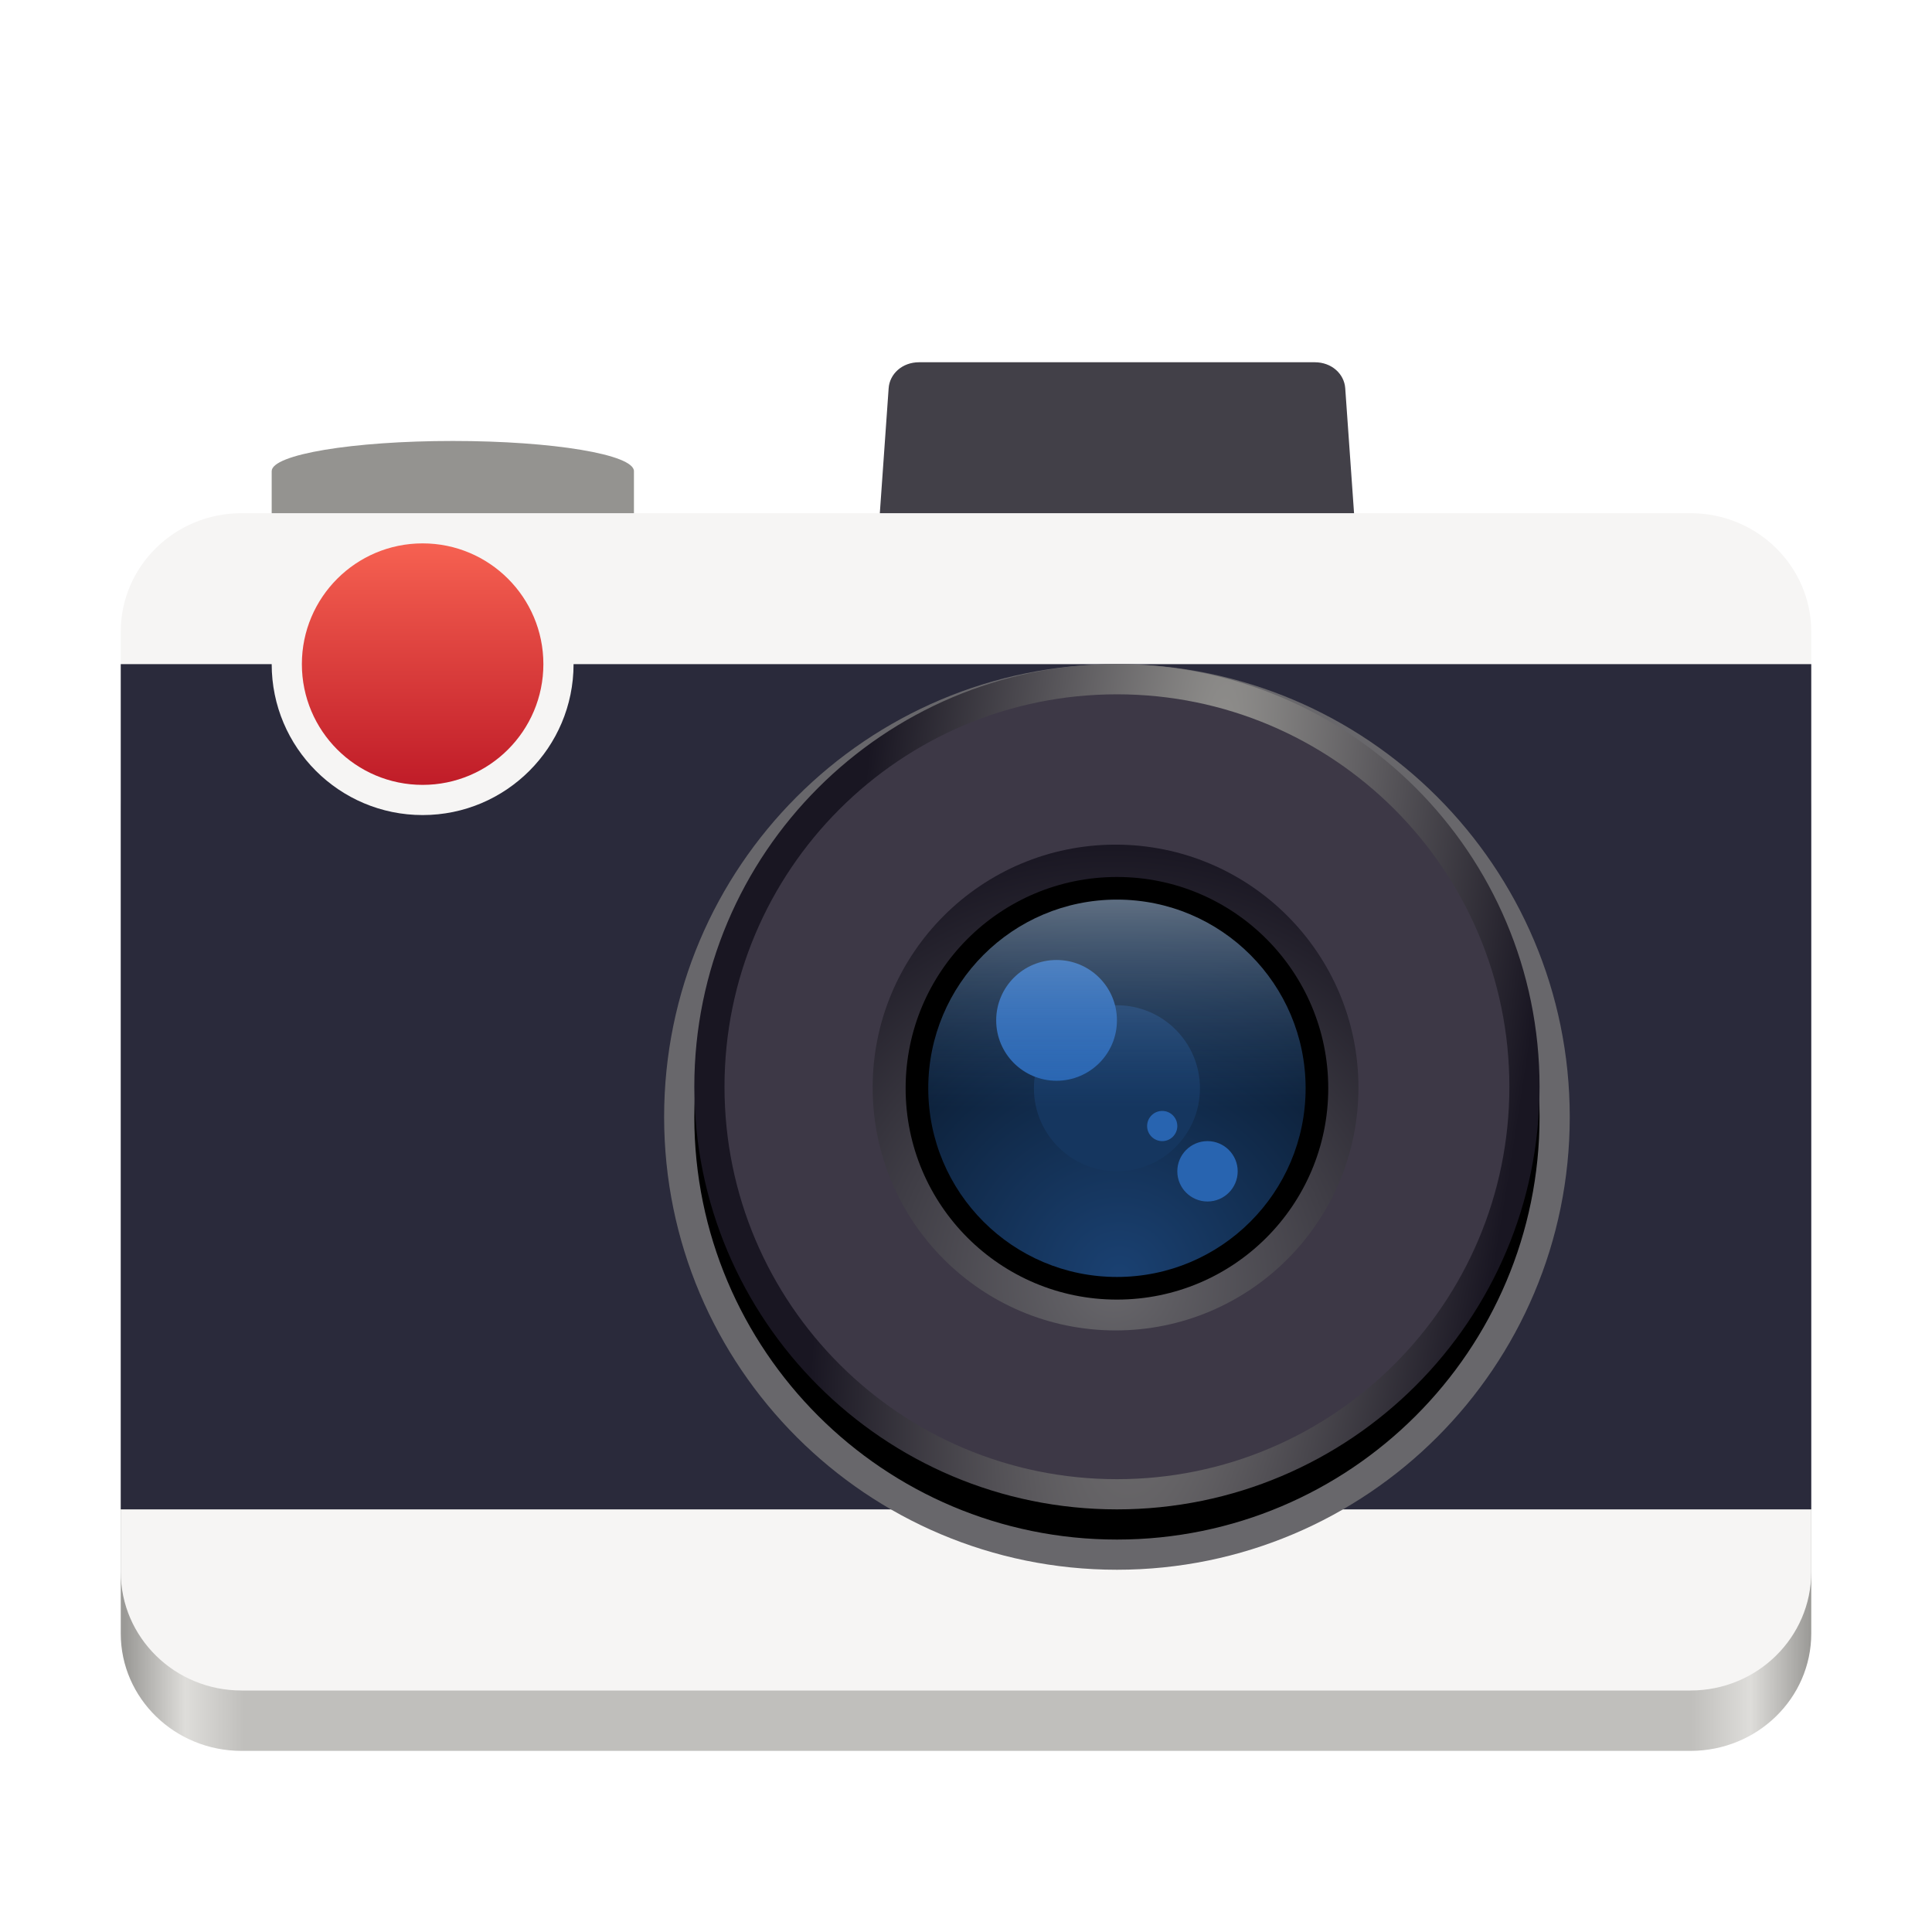
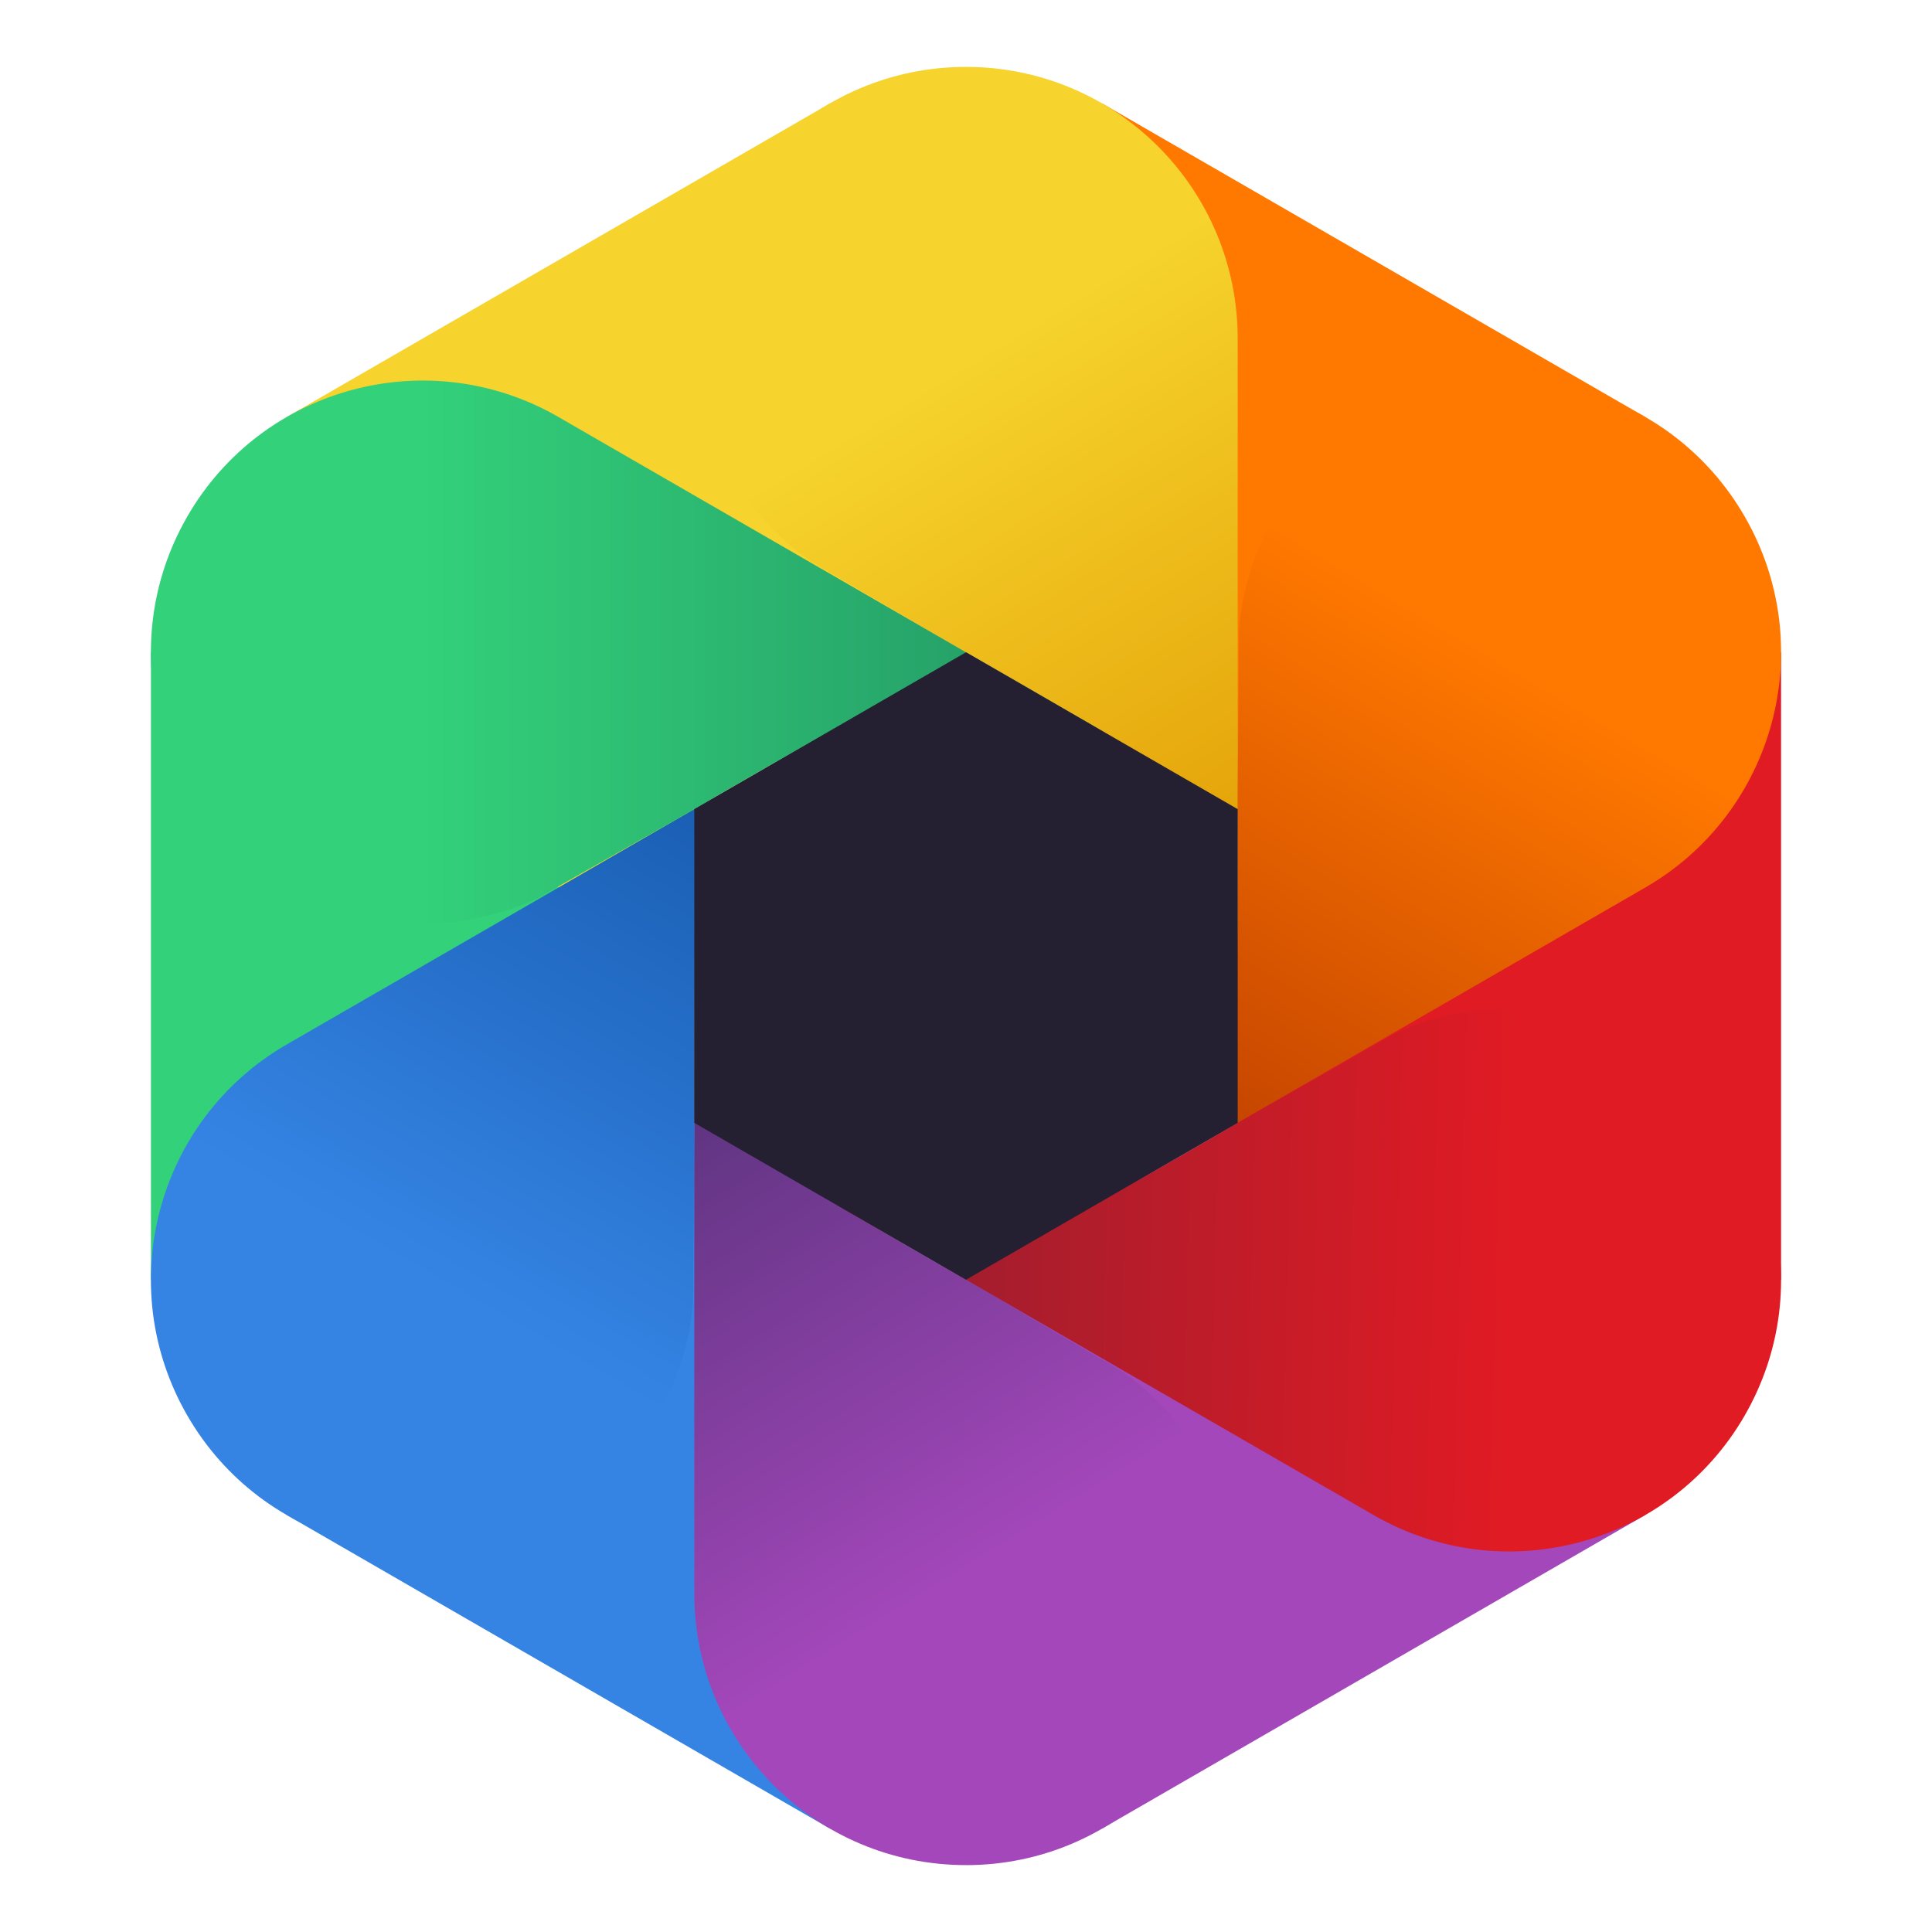
- <svg xmlns="http://www.w3.org/2000/svg" xmlns:xlink="http://www.w3.org/1999/xlink" viewBox="0 0 128 128" style="display:inline;enable-background:new" version="1.0" id="svg11300" height="128" width="128">
-   <defs id="defs3">
-     <linearGradient id="linearGradient1200">
-       <stop id="stop1196" offset="0" style="stop-color:#f66151;stop-opacity:1" />
-       <stop id="stop1198" offset="1" style="stop-color:#c01c28;stop-opacity:1" />
+ <svg xmlns="http://www.w3.org/2000/svg" xmlns:xlink="http://www.w3.org/1999/xlink" width="128" height="128" version="1.0">
+   <defs>
+     <linearGradient id="o">
+       <stop offset="0" stop-color="#f5f4f3" />
+       <stop offset="1" stop-color="#ecebea" />
    </linearGradient>
-     <linearGradient id="linearGradient1194">
-       <stop style="stop-color:#9a9996;stop-opacity:1" offset="0" id="stop1182" />
-       <stop id="stop1184" offset="0.036" style="stop-color:#deddda;stop-opacity:1" />
-       <stop style="stop-color:#c0bfbc;stop-opacity:1" offset="0.071" id="stop1186" />
-       <stop id="stop1188" offset="0.929" style="stop-color:#c0bfbc;stop-opacity:1" />
-       <stop style="stop-color:#deddda;stop-opacity:1" offset="0.964" id="stop1190" />
-       <stop style="stop-color:#9a9996;stop-opacity:1" offset="1" id="stop1192" />
+     <linearGradient id="w">
+       <stop offset="0" stop-color="#1a5fb4" />
+       <stop offset="1" stop-color="#3584e4" />
    </linearGradient>
-     <radialGradient gradientTransform="matrix(0.2037413,0.02574915,-0.1334772,1.056145,5.11727,292.3868)" gradientUnits="userSpaceOnUse" r="112" fy="-70.411" fx="322.329" cy="-70.411" cx="322.329" id="radialGradient957" xlink:href="#linearGradient1039" />
-     <linearGradient id="linearGradient1039">
-       <stop style="stop-color:#949390;stop-opacity:1" offset="0" id="stop1035" />
-       <stop style="stop-color:#191622;stop-opacity:1" offset="1" id="stop1037" />
+     <linearGradient id="v">
+       <stop offset="0" stop-color="#613583" />
+       <stop offset="1" stop-color="#a347ba" />
    </linearGradient>
-     <radialGradient gradientTransform="matrix(0.3623033,0,0,0.3623033,-41.78098,227.028)" gradientUnits="userSpaceOnUse" r="80.369" fy="82.549" fx="318.924" cy="82.549" cx="318.924" id="radialGradient1116" xlink:href="#linearGradient1045" />
-     <linearGradient id="linearGradient1045">
-       <stop style="stop-color:#68676b;stop-opacity:1" offset="0" id="stop1041" />
-       <stop style="stop-color:#191622;stop-opacity:1" offset="1" id="stop1043" />
+     <linearGradient id="u">
+       <stop offset="0" stop-color="#a51d2d" />
+       <stop offset="1" stop-color="#e01b24" />
    </linearGradient>
-     <radialGradient gradientTransform="matrix(0.7272972,0,0,0.7272972,-159.0726,-233.3311)" gradientUnits="userSpaceOnUse" r="50" fy="-31.995" fx="320.707" cy="-31.995" cx="320.707" id="radialGradient2192" xlink:href="#linearGradient1087" />
-     <linearGradient id="linearGradient1087">
-       <stop style="stop-color:#1a4172;stop-opacity:1" offset="0" id="stop1083" />
-       <stop style="stop-color:#000000;stop-opacity:1" offset="1" id="stop1085" />
+     <linearGradient id="t">
+       <stop offset="0" stop-color="#c64600" />
+       <stop offset="1" stop-color="#ff7800" />
    </linearGradient>
-     <linearGradient gradientUnits="userSpaceOnUse" y2="13" x2="320" y1="93" x1="320" id="linearGradient2224" xlink:href="#linearGradient1075" gradientTransform="matrix(0.25,0,0,0.25,-5.99995,-248.6022)" />
-     <linearGradient id="linearGradient1075">
-       <stop style="stop-color:#ffffff;stop-opacity:1" offset="0" id="stop1071" />
-       <stop style="stop-color:#4a86cf;stop-opacity:0" offset="1" id="stop1073" />
+     <linearGradient id="s">
+       <stop offset="0" stop-color="#e5a50a" />
+       <stop offset="1" stop-color="#f6d32d" />
    </linearGradient>
-     <linearGradient y2="619.964" x2="624" y1="619.964" x1="177" gradientTransform="matrix(0.25,0,0,0.2430556,-35.99995,93.56431)" gradientUnits="userSpaceOnUse" id="linearGradient1444-3-9-0-9" xlink:href="#linearGradient1194" />
-     <linearGradient gradientTransform="translate(188,-240)" gradientUnits="userSpaceOnUse" y2="212" x2="36" y1="212" x1="20" id="linearGradient1202" xlink:href="#linearGradient1200" />
+     <linearGradient id="x">
+       <stop offset="0" stop-color="#26a269" />
+       <stop offset="1" stop-color="#33d17a" />
+     </linearGradient>
+     <linearGradient id="m">
+       <stop offset="0" stop-color="#813d9c" />
+       <stop offset="1" stop-color="#c061cb" stop-opacity="0" />
+     </linearGradient>
+     <linearGradient id="n">
+       <stop offset="0" stop-color="#1a5fb4" />
+       <stop offset="1" stop-color="#1a5fb4" stop-opacity="0" />
+     </linearGradient>
+     <linearGradient id="g">
+       <stop offset="0" stop-color="#4fd2fd" />
+       <stop offset="1" stop-color="#1c71d8" stop-opacity="0" />
+     </linearGradient>
+     <linearGradient id="h">
+       <stop offset="0" stop-color="#ed333b" />
+       <stop offset="1" stop-color="#c061cb" />
+     </linearGradient>
+     <linearGradient id="l">
+       <stop offset="0" stop-color="#f9f06b" />
+       <stop offset="1" stop-color="#f9f06b" stop-opacity=".067" />
+     </linearGradient>
+     <linearGradient id="a">
+       <stop offset="0" stop-color="#edece9" />
+       <stop offset="1" stop-color="#fff" />
+     </linearGradient>
+     <linearGradient id="b">
+       <stop offset="0" stop-color="#e0371b" />
+       <stop offset="1" stop-color="#f6d32d" />
+     </linearGradient>
+     <linearGradient id="c">
+       <stop offset="0" stop-color="#50db81" />
+       <stop offset="1" stop-color="#8ff0a4" stop-opacity=".004" />
+     </linearGradient>
+     <linearGradient id="d">
+       <stop offset="0" stop-color="#4a86cf" />
+       <stop offset="1" stop-color="#87bae1" stop-opacity="0" />
+     </linearGradient>
+     <linearGradient id="e">
+       <stop offset="0" stop-color="#eeeeec" />
+       <stop offset="1" stop-color="#f6f5f4" />
+     </linearGradient>
+     <linearGradient id="f">
+       <stop offset="0" stop-color="#949390" />
+       <stop offset="1" stop-color="#d5d3cf" />
+     </linearGradient>
+     <linearGradient id="i">
+       <stop offset="0" stop-color="#4fd2fd" />
+       <stop offset="1" stop-color="#1c71d8" />
+     </linearGradient>
+     <linearGradient id="j">
+       <stop offset="0" stop-color="#e01b24" />
+       <stop offset="1" stop-color="#f66151" stop-opacity="0" />
+     </linearGradient>
+     <linearGradient id="k">
+       <stop offset="0" stop-color="#c061cb" />
+       <stop offset="1" stop-color="#813d9c" stop-opacity=".126" />
+     </linearGradient>
+     <linearGradient xlink:href="#o" id="p" gradientUnits="userSpaceOnUse" gradientTransform="translate(0 -172)" x1="21.006" y1="244.701" x2="62.049" y2="222.341" />
+     <linearGradient xlink:href="#e" id="q" gradientUnits="userSpaceOnUse" gradientTransform="rotate(-112.5 6.537 150)" x1="83.5" y1="186.5" x2="42.789" y2="220.5" />
+     <linearGradient xlink:href="#e" id="r" gradientUnits="userSpaceOnUse" gradientTransform="rotate(-112.5 92.536 92.537)" x1="83.5" y1="186.5" x2="42.789" y2="220.5" />
+     <linearGradient xlink:href="#s" id="z" x1="82" y1="225.608" x2="64" y2="196" gradientUnits="userSpaceOnUse" gradientTransform="translate(0 -172)" />
+     <linearGradient xlink:href="#t" id="B" x1="82.001" y1="246.393" x2="100" y2="216" gradientUnits="userSpaceOnUse" gradientTransform="translate(0 -172)" />
+     <linearGradient xlink:href="#u" id="D" x1="64.499" y1="257.074" x2="100" y2="258" gradientUnits="userSpaceOnUse" gradientTransform="translate(0 -172)" />
+     <linearGradient xlink:href="#v" id="y" x1="45.999" y1="246.969" x2="64" y2="276" gradientUnits="userSpaceOnUse" gradientTransform="translate(0 -172)" />
+     <linearGradient xlink:href="#w" id="A" x1="45.999" y1="225.608" x2="28" y2="256.785" gradientUnits="userSpaceOnUse" gradientTransform="translate(0 -172)" />
+     <linearGradient xlink:href="#x" id="C" x1="63.999" y1="215.215" x2="28" y2="215.216" gradientUnits="userSpaceOnUse" gradientTransform="translate(0 -172)" />
  </defs>
-   <g transform="translate(0,-172)" style="display:inline" id="layer1">
-     <g style="display:inline" id="layer9">
-       <rect style="display:inline;opacity:1;vector-effect:none;fill:url(#linearGradient1444-3-9-0-9);fill-opacity:1;stroke:none;stroke-width:0.011px;stroke-linecap:butt;stroke-linejoin:miter;stroke-miterlimit:4;stroke-dasharray:none;stroke-dashoffset:0;stroke-opacity:1;marker:none;marker-start:none;marker-mid:none;marker-end:none;paint-order:normal;enable-background:new" id="rect1480-3-7-1-3-6" width="112" height="70" x="8" y="218" rx="8" ry="7.778" />
-       <path style="display:inline;opacity:1;vector-effect:none;fill:#424048;fill-opacity:1;stroke:none;stroke-width:0.003px;stroke-linecap:butt;stroke-linejoin:miter;stroke-miterlimit:4;stroke-dasharray:none;stroke-dashoffset:0;stroke-opacity:1;marker:none;marker-start:none;marker-mid:none;marker-end:none;paint-order:normal;enable-background:new" d="m 60.893,196 h 26.214 c 1.118,0 1.951,0.77 2.018,1.722 L 90,210.118 c 0.071,1.011 -0.956,1.829 -2.143,1.829 h -27.714 c -1.187,0 -2.214,-0.818 -2.143,-1.829 l 0.875,-12.396 C 58.942,196.77 59.775,196 60.893,196 Z" id="rect971" />
-       <rect ry="2" rx="12" y="201.215" x="18" height="7.039" width="24" id="rect1647-3-3-8" style="display:inline;opacity:1;vector-effect:none;fill:#949390;fill-opacity:1;stroke:none;stroke-width:0.017px;stroke-linecap:butt;stroke-linejoin:miter;stroke-miterlimit:4;stroke-dasharray:none;stroke-dashoffset:0;stroke-opacity:1;marker:none;marker-start:none;marker-mid:none;marker-end:none;paint-order:normal;enable-background:new" />
-       <rect ry="7.853" rx="8" y="206" x="8" height="78" width="112" id="rect1480-6-7" style="display:inline;opacity:1;vector-effect:none;fill:#f6f5f4;fill-opacity:1;stroke:none;stroke-width:0.011px;stroke-linecap:butt;stroke-linejoin:miter;stroke-miterlimit:4;stroke-dasharray:none;stroke-dashoffset:0;stroke-opacity:1;marker:none;marker-start:none;marker-mid:none;marker-end:none;paint-order:normal;enable-background:new" />
-       <path id="rect1482-1-3" d="m 8,216 v 56 H 120 V 216 H 38 c 0,5.523 -4.477,10 -10,10 -5.523,0 -10,-4.477 -10,-10 z" style="display:inline;opacity:1;vector-effect:none;fill:#2a2a3b;fill-opacity:1;stroke:none;stroke-width:0.011px;stroke-linecap:butt;stroke-linejoin:miter;stroke-miterlimit:4;stroke-dasharray:none;stroke-dashoffset:0;stroke-opacity:1;marker:none;marker-start:none;marker-mid:none;marker-end:none;paint-order:normal;enable-background:new" />
-       <circle style="color:#000000;display:inline;overflow:visible;visibility:visible;fill:#68676b;fill-opacity:1;fill-rule:nonzero;stroke:none;stroke-width:0.916;marker:none;enable-background:new" id="path15832-3-1-9-8" cx="74" cy="246" r="30" />
-       <circle style="color:#000000;display:inline;overflow:visible;visibility:visible;fill:#000000;fill-opacity:1;fill-rule:nonzero;stroke:#000000;stroke-width:2;stroke-miterlimit:4;stroke-dasharray:none;stroke-opacity:1;marker:none;enable-background:new" id="path15832-3-2-9-4-5" cx="74" cy="246" r="27" />
-       <circle style="color:#000000;display:inline;overflow:visible;visibility:visible;fill:#3d3846;fill-opacity:1;fill-rule:nonzero;stroke:url(#radialGradient957);stroke-width:2;stroke-miterlimit:4;stroke-dasharray:none;stroke-opacity:1;marker:none;enable-background:new" id="path15832-3-2-9-4" cx="74" cy="244" r="27" />
-       <circle transform="rotate(90)" style="color:#000000;display:inline;overflow:visible;visibility:visible;fill:url(#linearGradient1202);fill-opacity:1;fill-rule:nonzero;stroke:none;stroke-width:0.858;marker:none;enable-background:new" id="path15832-3-2-9-7-4-6" cx="216" cy="-28" r="8" />
-       <circle style="color:#000000;display:inline;overflow:visible;visibility:visible;fill:url(#radialGradient1116);fill-opacity:1;fill-rule:nonzero;stroke:none;stroke-width:1.791;marker:none;enable-background:new" id="path15894-3" cx="73.908" cy="244.052" r="16.092" />
-       <circle style="color:#000000;display:inline;overflow:visible;visibility:visible;fill:#000000;fill-opacity:1;fill-rule:nonzero;stroke:none;stroke-width:1.791;marker:none;enable-background:new" id="path15894-6" cx="74" cy="-244.102" transform="scale(1,-1)" r="14" />
-       <circle style="color:#000000;display:inline;overflow:visible;visibility:visible;fill:url(#radialGradient2192);fill-opacity:1;fill-rule:nonzero;stroke:none;stroke-width:1.791;marker:none;enable-background:new" id="path15894-6-9" cx="74" cy="-244.102" transform="scale(1,-1)" r="12.5" />
-       <circle style="color:#000000;display:inline;overflow:visible;visibility:visible;fill:#15365f;fill-opacity:1;fill-rule:nonzero;stroke:none;stroke-width:1.791;marker:none;enable-background:new" id="path15894-6-9-6" cx="74" cy="-244.102" transform="scale(1,-1)" r="5.5" />
-       <circle style="color:#000000;display:inline;overflow:visible;visibility:visible;fill:#2864b0;fill-opacity:1;fill-rule:nonzero;stroke:none;stroke-width:1.791;marker:none;enable-background:new" id="path15894-6-9-7" cx="70" cy="-239.602" transform="scale(1,-1)" r="4" />
-       <ellipse style="color:#000000;display:inline;overflow:visible;visibility:visible;opacity:1;fill:#2864b0;fill-opacity:1;fill-rule:nonzero;stroke:none;stroke-width:1.791;marker:none;enable-background:new" id="path15894-6-9-7-3" cx="80" cy="-249.602" transform="scale(1,-1)" rx="2" ry="2" />
-       <ellipse style="color:#000000;display:inline;overflow:visible;visibility:visible;opacity:1;fill:#2864b0;fill-opacity:1;fill-rule:nonzero;stroke:none;stroke-width:1.791;marker:none;enable-background:new" id="path15894-6-9-7-3-2" cx="77" cy="-246.602" transform="scale(1,-1)" rx="1" ry="1" />
-       <circle style="color:#000000;display:inline;overflow:visible;visibility:visible;opacity:0.664;fill:url(#linearGradient2224);fill-opacity:1;fill-rule:nonzero;stroke:none;stroke-width:1.791;marker:none;enable-background:new" id="path15894-6-9-1" cx="74" cy="-244.102" transform="scale(1,-1)" r="12.5" />
-     </g>
-   </g>
+   <path d="M82 53.608v20.784L64 84.785 46 74.392V53.608l18-10.393z" fill="#3d3846" />
+   <path d="M28 43.216v41.569" fill="none" stroke="#33d17a" stroke-width="36" />
+   <path d="M64 105.57L28 84.785" fill="none" stroke="#3584e4" stroke-width="36" />
+   <path d="M64 105.57l36-20.787" fill="none" stroke="#a347ba" stroke-width="36" />
+   <path d="M100 43.215v41.568" fill="none" stroke="#e01b24" stroke-width="36" />
+   <path d="M100 43.215L64 22.43" fill="none" stroke="#ff7800" stroke-width="36" />
+   <path d="M28 43.216l36-20.785" fill="none" stroke="#f6d32d" stroke-width="36" />
+   <path d="M64 123.57c9.941 0 18-8.06 18-18a18 18 0 0 0-7.744-14.766l-9.258-5.442-.998-.576a419.435 419.435 0 0 1-8.534-4.96A18 18 0 0 1 46 64v41.568c0 9.941 8.059 18 18 18zm-17.934-19.452c.024-.283.065-.562.102-.842-.04.28-.074.56-.102.842zm.938-4.412c.026-.075.045-.154.072-.229l.004-.002-.076.23z" fill="url(#y)" />
+   <path d="M64 4.432c-9.941 0-18 8.059-18 18a18 18 0 0 0 7.744 14.765l9.258 5.442.998.576a419.435 419.435 0 0 1 8.534 4.96A18 18 0 0 1 82 64V22.432c0-9.941-8.059-18-18-18zm17.934 19.45c-.024.284-.065.563-.102.843.04-.28.074-.56.102-.842zm-.938 4.413c-.026.075-.045.153-.072.228l-.004.002z" fill="url(#z)" />
+   <path d="M12.412 93.785c4.97 8.61 15.98 11.559 24.588 6.588a18 18 0 0 0 8.916-14.09l.083-10.737v-1.153c-.03-3.185-.017-6.864.03-9.87a18 18 0 0 1 8.97-16.11l-9 5.195-18 10.393-4.068 2.349-4.93 2.846c-8.61 4.97-11.56 15.98-6.589 24.589zm7.878-25.257c.257-.12.52-.224.78-.333a19.02 19.02 0 0 0-.78.333zm4.29-1.394c.078-.015.156-.038.234-.052l.004.002z" fill="url(#A)" />
+   <path d="M115.588 34.216c-4.97-8.61-15.98-11.559-24.588-6.588a18 18 0 0 0-8.916 14.089l-.083 10.738v1.153c.03 3.185.017 6.864-.03 9.87a18 18 0 0 1-8.97 16.11l9-5.196L100 64l4.068-2.349 4.93-2.846c8.61-4.971 11.56-15.98 6.589-24.589zm-7.878 25.257c-.257.12-.52.224-.78.333.262-.105.522-.216.78-.333zm-4.29 1.394c-.078.015-.156.037-.234.051l-.004-.002c.08-.015.158-.032.238-.049z" fill="url(#B)" />
+   <path d="M12.412 34.216c-4.97 8.61-2.02 19.618 6.588 24.588a18 18 0 0 0 16.66.677L45 54.184l.998-.576a419.443 419.443 0 0 1 8.563-4.91A18 18 0 0 1 73 48.412l-9-5.197-18.001-10.392-4.068-2.349-4.93-2.846c-8.61-4.971-19.619-2.021-24.59 6.588zm25.812-5.805c.233.162.454.337.678.509a18.002 18.002 0 0 0-.678-.51zm3.352 3.018c.052.06.11.115.162.176v.004z" fill="url(#C)" />
+   <path d="M115.588 93.785c4.97-8.61 2.02-19.618-6.588-24.589a18 18 0 0 0-16.66-.676L83 73.817l-.998.576a419.416 419.416 0 0 1-8.563 4.91A18 18 0 0 1 55 79.59l9 5.196 18.001 10.393 4.068 2.349 4.93 2.846c8.61 4.97 19.619 2.021 24.59-6.588zM89.776 99.59c-.233-.162-.454-.337-.678-.509.222.175.448.345.678.51zm-3.352-3.018c-.052-.06-.11-.116-.162-.177v-.004l.162.182z" fill="url(#D)" />
+   <path d="M46 53.608v20.784l18 10.393 18-10.393V53.608L64 43.215z" fill="#241f31" />
</svg>
